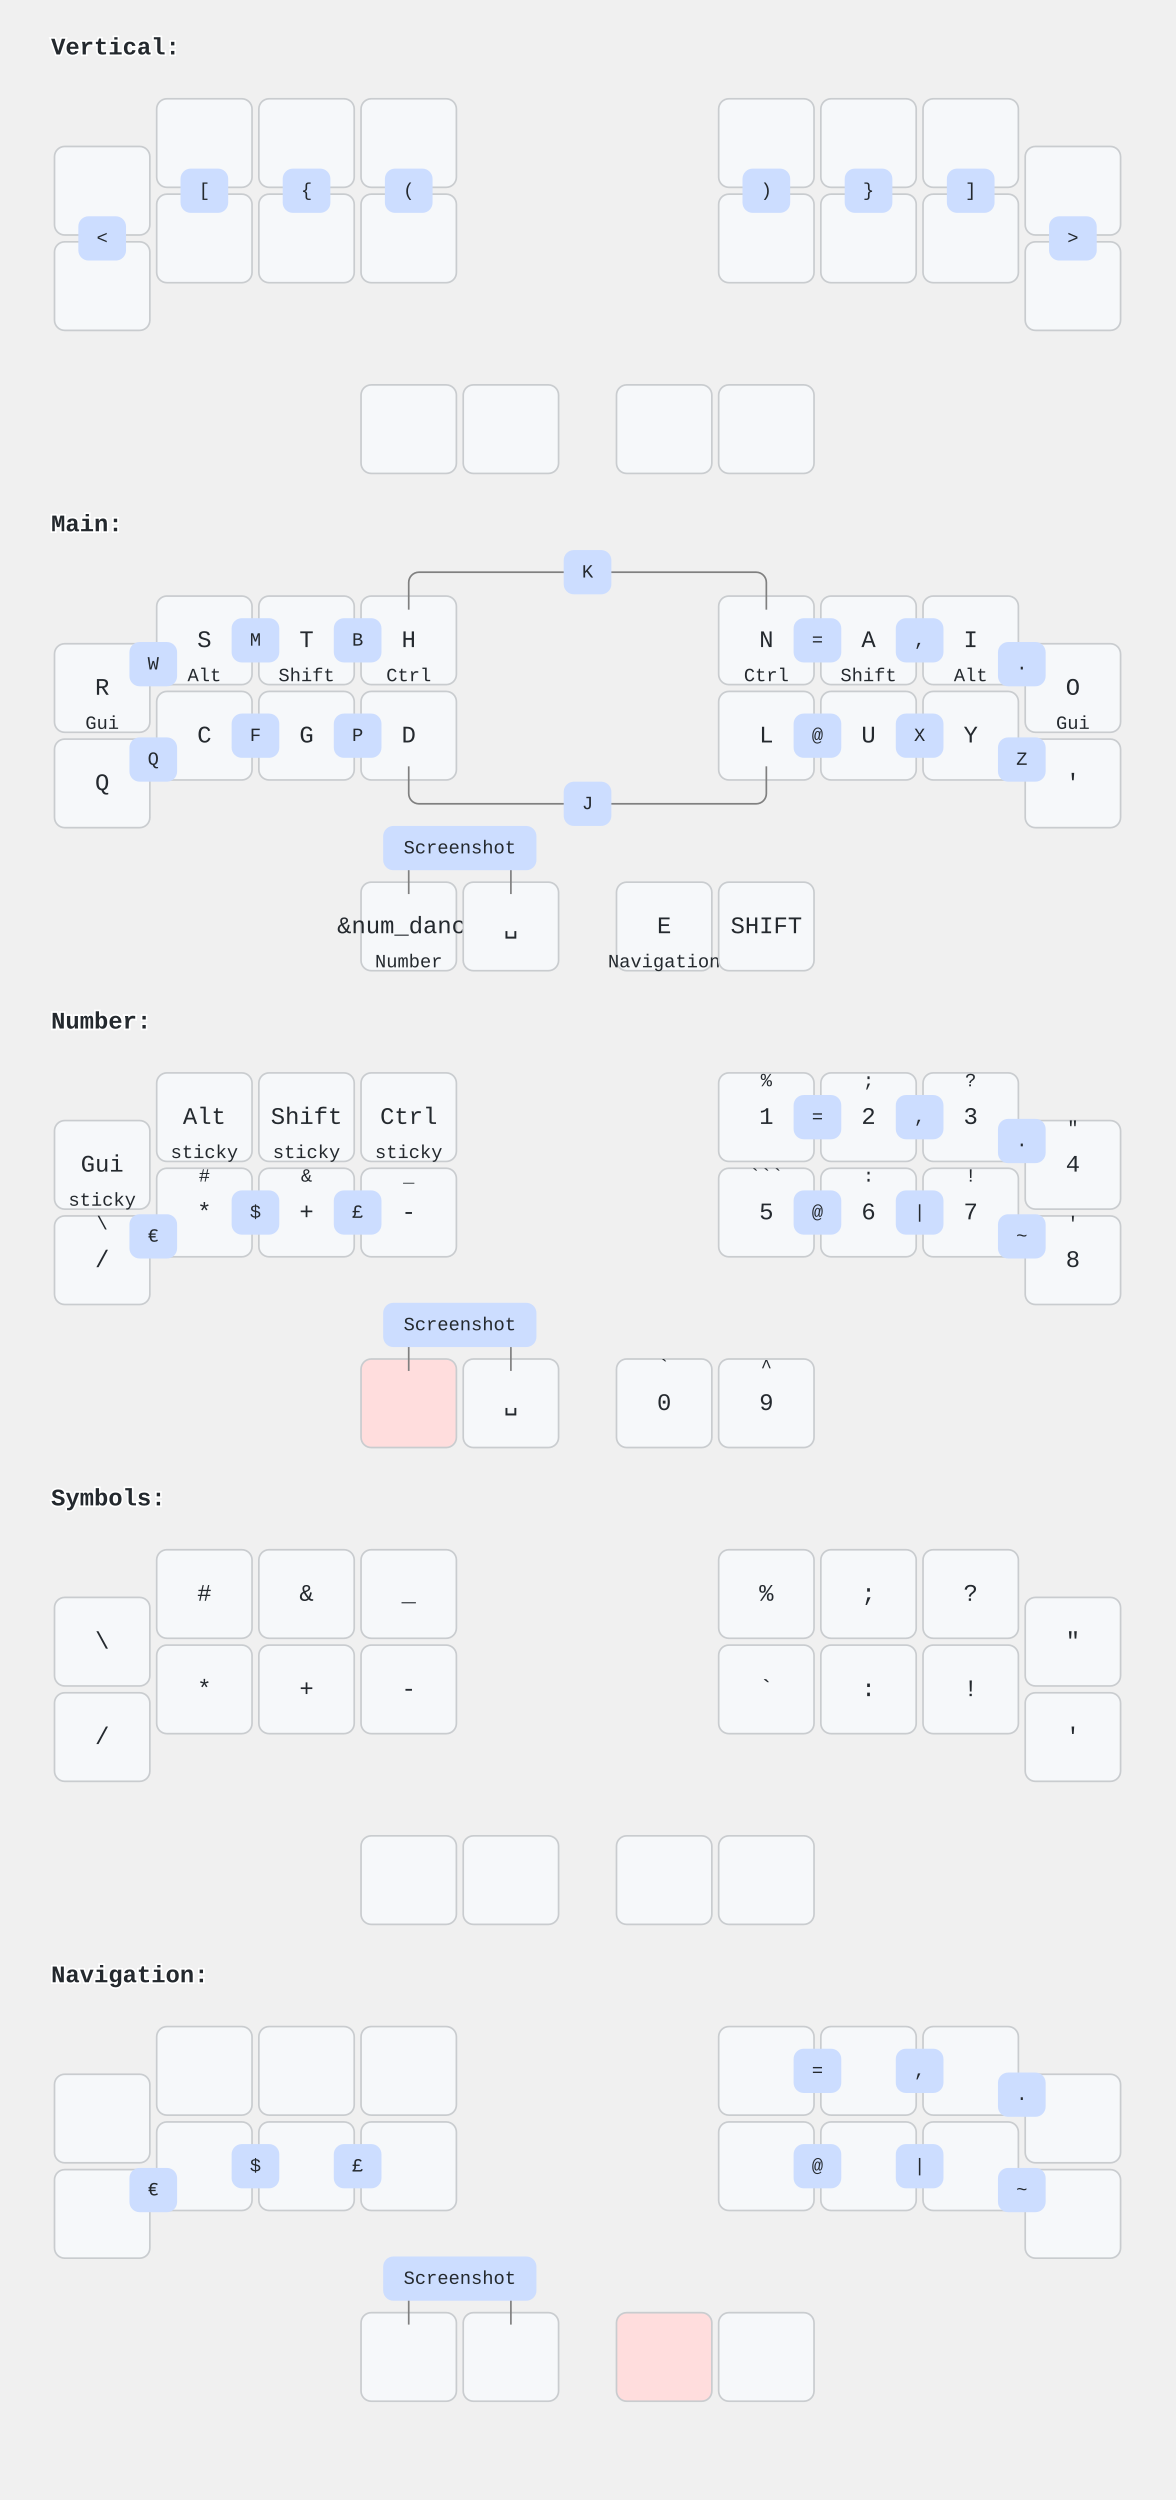
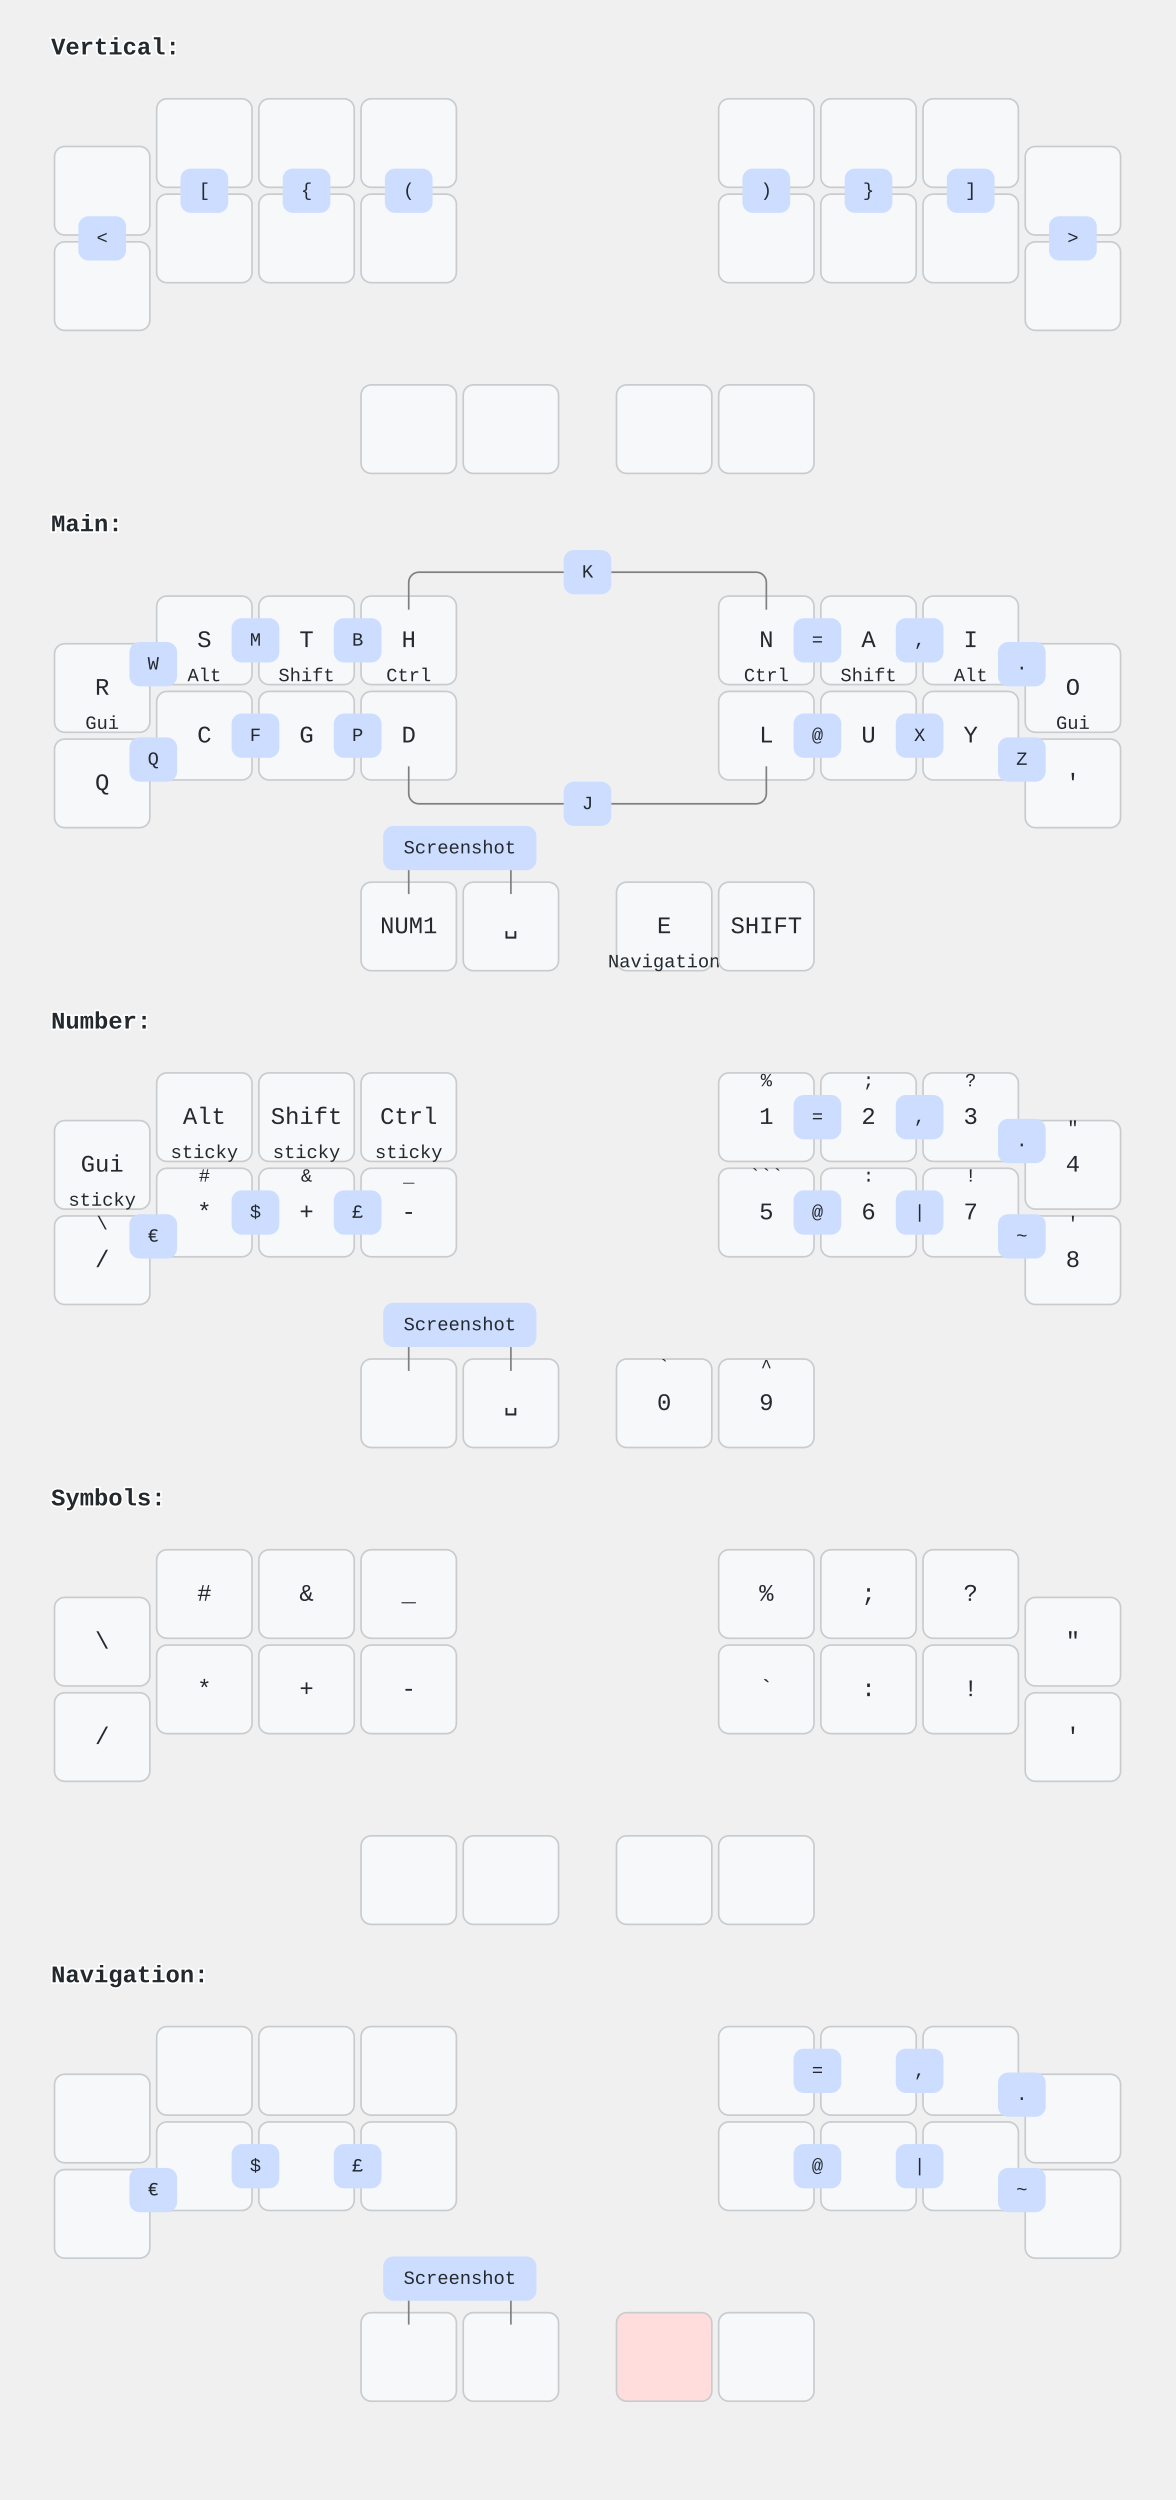
<svg xmlns="http://www.w3.org/2000/svg" width="690" height="1468" viewBox="0 0 690 1468" class="keymap">
  <style>/* font and background color specifications */
svg.keymap {
  font-family: SFMono-Regular,Consolas,Liberation Mono,Menlo,monospace;
  font-size: 14px;
  font-kerning: normal;
  text-rendering: optimizeLegibility;
  fill: #24292e;
}

/* default key styling */
rect.key {
  fill: #f6f8fa;
  stroke: #c9cccf;
  stroke-width: 1;
}

/* default key side styling, only used is draw_key_sides is set */
rect.side {
  filter: brightness(90%);
}

/* color accent for combo boxes */
rect.combo, rect.combo-separate {
  fill: #cdf;
}

/* color accent for held keys */
rect.held, rect.combo.held {
  fill: #fdd;
}

/* color accent for ghost (optional) keys */
rect.ghost, rect.combo.ghost {
  display: none;
}

text {
  text-anchor: middle;
  dominant-baseline: middle;
}

/* styling for layer labels */
text.label {
  font-weight: bold;
  text-anchor: start;
  stroke: white;
  stroke-width: 2;
  paint-order: stroke;
}

/* styling for combo tap, and key hold/shifted label text */
text.combo, text.hold, text.shifted {
  font-size: 11px;
}

text.hold {
  text-anchor: middle;
  dominant-baseline: auto;
}

text.shifted {
  text-anchor: middle;
  dominant-baseline: hanging;
}

/* styling for hold/shifted label text in combo box */
text.combo.hold, text.combo.shifted {
  font-size: 8px;
}

/* lighter symbol for transparent keys */
text.trans {
  fill: #7b7e81;
}

/* styling for combo dendrons */
path.combo {
  stroke-width: 1;
  stroke: gray;
  fill: none;
}

/* Start Tabler Icons Cleanup */
/* cannot use height/width with glyphs */
.icon-tabler &gt; path {
  fill: inherit;
  stroke: inherit;
  stroke-width: 2;
}
/* hide tabler's default box */
.icon-tabler &gt; path[stroke="none"][fill="none"] {
  visibility: hidden;
}
/* End Tabler Icons Cleanup */</style>
  <g transform="translate(30, 0)" class="layer-Vertical">
    <text x="0" y="28" class="label">Vertical:</text>
    <g transform="translate(0, 56)">
      <g transform="translate(30, 56)" class="key trans keypos-0">
        <rect rx="6" ry="6" x="-28" y="-26" width="56" height="52" class="key trans" />
      </g>
      <g transform="translate(90, 28)" class="key trans keypos-1">
        <rect rx="6" ry="6" x="-28" y="-26" width="56" height="52" class="key trans" />
      </g>
      <g transform="translate(150, 28)" class="key trans keypos-2">
        <rect rx="6" ry="6" x="-28" y="-26" width="56" height="52" class="key trans" />
      </g>
      <g transform="translate(210, 28)" class="key trans keypos-3">
        <rect rx="6" ry="6" x="-28" y="-26" width="56" height="52" class="key trans" />
      </g>
      <g transform="translate(270, 56)" class="key ghost keypos-4">
        <rect rx="6" ry="6" x="-28" y="-26" width="56" height="52" class="key ghost" />
      </g>
      <g transform="translate(360, 56)" class="key ghost keypos-5">
        <rect rx="6" ry="6" x="-28" y="-26" width="56" height="52" class="key ghost" />
      </g>
      <g transform="translate(420, 28)" class="key trans keypos-6">
        <rect rx="6" ry="6" x="-28" y="-26" width="56" height="52" class="key trans" />
      </g>
      <g transform="translate(480, 28)" class="key trans keypos-7">
        <rect rx="6" ry="6" x="-28" y="-26" width="56" height="52" class="key trans" />
      </g>
      <g transform="translate(540, 28)" class="key trans keypos-8">
        <rect rx="6" ry="6" x="-28" y="-26" width="56" height="52" class="key trans" />
      </g>
      <g transform="translate(600, 56)" class="key trans keypos-9">
        <rect rx="6" ry="6" x="-28" y="-26" width="56" height="52" class="key trans" />
      </g>
      <g transform="translate(30, 112)" class="key trans keypos-10">
        <rect rx="6" ry="6" x="-28" y="-26" width="56" height="52" class="key trans" />
      </g>
      <g transform="translate(90, 84)" class="key trans keypos-11">
        <rect rx="6" ry="6" x="-28" y="-26" width="56" height="52" class="key trans" />
      </g>
      <g transform="translate(150, 84)" class="key trans keypos-12">
        <rect rx="6" ry="6" x="-28" y="-26" width="56" height="52" class="key trans" />
      </g>
      <g transform="translate(210, 84)" class="key trans keypos-13">
        <rect rx="6" ry="6" x="-28" y="-26" width="56" height="52" class="key trans" />
      </g>
      <g transform="translate(270, 112)" class="key ghost keypos-14">
        <rect rx="6" ry="6" x="-28" y="-26" width="56" height="52" class="key ghost" />
      </g>
      <g transform="translate(360, 112)" class="key ghost keypos-15">
        <rect rx="6" ry="6" x="-28" y="-26" width="56" height="52" class="key ghost" />
      </g>
      <g transform="translate(420, 84)" class="key trans keypos-16">
        <rect rx="6" ry="6" x="-28" y="-26" width="56" height="52" class="key trans" />
      </g>
      <g transform="translate(480, 84)" class="key trans keypos-17">
        <rect rx="6" ry="6" x="-28" y="-26" width="56" height="52" class="key trans" />
      </g>
      <g transform="translate(540, 84)" class="key trans keypos-18">
        <rect rx="6" ry="6" x="-28" y="-26" width="56" height="52" class="key trans" />
      </g>
      <g transform="translate(600, 112)" class="key trans keypos-19">
        <rect rx="6" ry="6" x="-28" y="-26" width="56" height="52" class="key trans" />
      </g>
      <g transform="translate(90, 140)" class="key ghost keypos-20">
        <rect rx="6" ry="6" x="-28" y="-26" width="56" height="52" class="key ghost" />
      </g>
      <g transform="translate(150, 140)" class="key ghost keypos-21">
        <rect rx="6" ry="6" x="-28" y="-26" width="56" height="52" class="key ghost" />
      </g>
      <g transform="translate(210, 140)" class="key ghost keypos-22">
        <rect rx="6" ry="6" x="-28" y="-26" width="56" height="52" class="key ghost" />
      </g>
      <g transform="translate(420, 140)" class="key ghost keypos-23">
        <rect rx="6" ry="6" x="-28" y="-26" width="56" height="52" class="key ghost" />
      </g>
      <g transform="translate(480, 140)" class="key ghost keypos-24">
        <rect rx="6" ry="6" x="-28" y="-26" width="56" height="52" class="key ghost" />
      </g>
      <g transform="translate(540, 140)" class="key ghost keypos-25">
        <rect rx="6" ry="6" x="-28" y="-26" width="56" height="52" class="key ghost" />
      </g>
      <g transform="translate(210, 196)" class="key trans keypos-26">
        <rect rx="6" ry="6" x="-28" y="-26" width="56" height="52" class="key trans" />
      </g>
      <g transform="translate(270, 196)" class="key trans keypos-27">
        <rect rx="6" ry="6" x="-28" y="-26" width="56" height="52" class="key trans" />
      </g>
      <g transform="translate(360, 196)" class="key trans keypos-28">
        <rect rx="6" ry="6" x="-28" y="-26" width="56" height="52" class="key trans" />
      </g>
      <g transform="translate(420, 196)" class="key trans keypos-29">
        <rect rx="6" ry="6" x="-28" y="-26" width="56" height="52" class="key trans" />
      </g>
      <g class="combo combopos-0">
        <rect rx="6" ry="6" x="16" y="71" width="28" height="26" class="combo" />
        <text x="30" y="84" class="combo tap">&lt;</text>
      </g>
      <g class="combo combopos-1">
        <rect rx="6" ry="6" x="76" y="43" width="28" height="26" class="combo" />
        <text x="90" y="56" class="combo tap">[</text>
      </g>
      <g class="combo combopos-2">
        <rect rx="6" ry="6" x="136" y="43" width="28" height="26" class="combo" />
        <text x="150" y="56" class="combo tap">{</text>
      </g>
      <g class="combo combopos-3">
        <rect rx="6" ry="6" x="196" y="43" width="28" height="26" class="combo" />
        <text x="210" y="56" class="combo tap">(</text>
      </g>
      <g class="combo combopos-4">
        <rect rx="6" ry="6" x="406" y="43" width="28" height="26" class="combo" />
        <text x="420" y="56" class="combo tap">)</text>
      </g>
      <g class="combo combopos-5">
        <rect rx="6" ry="6" x="466" y="43" width="28" height="26" class="combo" />
        <text x="480" y="56" class="combo tap">}</text>
      </g>
      <g class="combo combopos-6">
        <rect rx="6" ry="6" x="526" y="43" width="28" height="26" class="combo" />
        <text x="540" y="56" class="combo tap">]</text>
      </g>
      <g class="combo combopos-7">
        <rect rx="6" ry="6" x="586" y="71" width="28" height="26" class="combo" />
        <text x="600" y="84" class="combo tap">&gt;</text>
      </g>
    </g>
  </g>
  <g transform="translate(30, 280)" class="layer-Main">
    <text x="0" y="28" class="label">Main:</text>
    <g transform="translate(0, 68)">
      <g transform="translate(30, 56)" class="key keypos-0">
        <rect rx="6" ry="6" x="-28" y="-26" width="56" height="52" class="key" />
        <text x="0" y="0" class="key tap">R</text>
        <text x="0" y="24" class="key hold">Gui</text>
      </g>
      <g transform="translate(90, 28)" class="key keypos-1">
        <rect rx="6" ry="6" x="-28" y="-26" width="56" height="52" class="key" />
        <text x="0" y="0" class="key tap">S</text>
        <text x="0" y="24" class="key hold">Alt</text>
      </g>
      <g transform="translate(150, 28)" class="key keypos-2">
        <rect rx="6" ry="6" x="-28" y="-26" width="56" height="52" class="key" />
        <text x="0" y="0" class="key tap">T</text>
        <text x="0" y="24" class="key hold">Shift</text>
      </g>
      <g transform="translate(210, 28)" class="key keypos-3">
        <rect rx="6" ry="6" x="-28" y="-26" width="56" height="52" class="key" />
        <text x="0" y="0" class="key tap">H</text>
        <text x="0" y="24" class="key hold">Ctrl</text>
      </g>
      <g transform="translate(270, 56)" class="key ghost keypos-4">
        <rect rx="6" ry="6" x="-28" y="-26" width="56" height="52" class="key ghost" />
      </g>
      <g transform="translate(360, 56)" class="key ghost keypos-5">
        <rect rx="6" ry="6" x="-28" y="-26" width="56" height="52" class="key ghost" />
      </g>
      <g transform="translate(420, 28)" class="key keypos-6">
        <rect rx="6" ry="6" x="-28" y="-26" width="56" height="52" class="key" />
        <text x="0" y="0" class="key tap">N</text>
        <text x="0" y="24" class="key hold">Ctrl</text>
      </g>
      <g transform="translate(480, 28)" class="key keypos-7">
        <rect rx="6" ry="6" x="-28" y="-26" width="56" height="52" class="key" />
        <text x="0" y="0" class="key tap">A</text>
        <text x="0" y="24" class="key hold">Shift</text>
      </g>
      <g transform="translate(540, 28)" class="key keypos-8">
        <rect rx="6" ry="6" x="-28" y="-26" width="56" height="52" class="key" />
        <text x="0" y="0" class="key tap">I</text>
        <text x="0" y="24" class="key hold">Alt</text>
      </g>
      <g transform="translate(600, 56)" class="key keypos-9">
        <rect rx="6" ry="6" x="-28" y="-26" width="56" height="52" class="key" />
        <text x="0" y="0" class="key tap">O</text>
        <text x="0" y="24" class="key hold">Gui</text>
      </g>
      <g transform="translate(30, 112)" class="key keypos-10">
        <rect rx="6" ry="6" x="-28" y="-26" width="56" height="52" class="key" />
        <text x="0" y="0" class="key tap">Q</text>
      </g>
      <g transform="translate(90, 84)" class="key keypos-11">
        <rect rx="6" ry="6" x="-28" y="-26" width="56" height="52" class="key" />
        <text x="0" y="0" class="key tap">C</text>
      </g>
      <g transform="translate(150, 84)" class="key keypos-12">
        <rect rx="6" ry="6" x="-28" y="-26" width="56" height="52" class="key" />
        <text x="0" y="0" class="key tap">G</text>
      </g>
      <g transform="translate(210, 84)" class="key keypos-13">
        <rect rx="6" ry="6" x="-28" y="-26" width="56" height="52" class="key" />
        <text x="0" y="0" class="key tap">D</text>
      </g>
      <g transform="translate(270, 112)" class="key ghost keypos-14">
        <rect rx="6" ry="6" x="-28" y="-26" width="56" height="52" class="key ghost" />
      </g>
      <g transform="translate(360, 112)" class="key ghost keypos-15">
        <rect rx="6" ry="6" x="-28" y="-26" width="56" height="52" class="key ghost" />
      </g>
      <g transform="translate(420, 84)" class="key keypos-16">
        <rect rx="6" ry="6" x="-28" y="-26" width="56" height="52" class="key" />
        <text x="0" y="0" class="key tap">L</text>
      </g>
      <g transform="translate(480, 84)" class="key keypos-17">
        <rect rx="6" ry="6" x="-28" y="-26" width="56" height="52" class="key" />
        <text x="0" y="0" class="key tap">U</text>
      </g>
      <g transform="translate(540, 84)" class="key keypos-18">
        <rect rx="6" ry="6" x="-28" y="-26" width="56" height="52" class="key" />
        <text x="0" y="0" class="key tap">Y</text>
      </g>
      <g transform="translate(600, 112)" class="key keypos-19">
        <rect rx="6" ry="6" x="-28" y="-26" width="56" height="52" class="key" />
        <text x="0" y="0" class="key tap">'</text>
      </g>
      <g transform="translate(90, 140)" class="key ghost keypos-20">
        <rect rx="6" ry="6" x="-28" y="-26" width="56" height="52" class="key ghost" />
      </g>
      <g transform="translate(150, 140)" class="key ghost keypos-21">
        <rect rx="6" ry="6" x="-28" y="-26" width="56" height="52" class="key ghost" />
      </g>
      <g transform="translate(210, 140)" class="key ghost keypos-22">
        <rect rx="6" ry="6" x="-28" y="-26" width="56" height="52" class="key ghost" />
      </g>
      <g transform="translate(420, 140)" class="key ghost keypos-23">
        <rect rx="6" ry="6" x="-28" y="-26" width="56" height="52" class="key ghost" />
      </g>
      <g transform="translate(480, 140)" class="key ghost keypos-24">
        <rect rx="6" ry="6" x="-28" y="-26" width="56" height="52" class="key ghost" />
      </g>
      <g transform="translate(540, 140)" class="key ghost keypos-25">
        <rect rx="6" ry="6" x="-28" y="-26" width="56" height="52" class="key ghost" />
      </g>
      <g transform="translate(210, 196)" class="key keypos-26">
        <rect rx="6" ry="6" x="-28" y="-26" width="56" height="52" class="key" />
-         <text x="0" y="0" class="key tap">&amp;num_dance</text>
-         <text x="0" y="24" class="key hold">Number</text>
+         <text x="0" y="0" class="key tap">NUM1</text>
      </g>
      <g transform="translate(270, 196)" class="key keypos-27">
        <rect rx="6" ry="6" x="-28" y="-26" width="56" height="52" class="key" />
        <text x="0" y="0" class="key tap">␣</text>
      </g>
      <g transform="translate(360, 196)" class="key keypos-28">
        <rect rx="6" ry="6" x="-28" y="-26" width="56" height="52" class="key" />
        <text x="0" y="0" class="key tap">E</text>
        <text x="0" y="24" class="key hold">Navigation</text>
      </g>
      <g transform="translate(420, 196)" class="key keypos-29">
        <rect rx="6" ry="6" x="-28" y="-26" width="56" height="52" class="key" />
        <text x="0" y="0" class="key tap">SHIFT</text>
      </g>
      <g class="combo combopos-0">
        <rect rx="6" ry="6" x="46" y="29" width="28" height="26" class="combo" />
        <text x="60" y="42" class="combo tap">W</text>
      </g>
      <g class="combo combopos-1">
        <rect rx="6" ry="6" x="106" y="15" width="28" height="26" class="combo" />
        <text x="120" y="28" class="combo tap">M</text>
      </g>
      <g class="combo combopos-2">
        <rect rx="6" ry="6" x="166" y="15" width="28" height="26" class="combo" />
        <text x="180" y="28" class="combo tap">B</text>
      </g>
      <g class="combo combopos-3">
        <path d="M315,-12 h-99 a6.0,6.0 0 0 0 -6.0,6.0 v16" class="combo" />
        <path d="M315,-12 h99 a6.0,6.0 0 0 1 6.0,6.0 v16" class="combo" />
        <rect rx="6" ry="6" x="301" y="-25" width="28" height="26" class="combo" />
        <text x="315" y="-12" class="combo tap">K</text>
      </g>
      <g class="combo combopos-4">
        <rect rx="6" ry="6" x="436" y="15" width="28" height="26" class="combo" />
        <text x="450" y="28" class="combo tap">=</text>
      </g>
      <g class="combo combopos-5">
        <rect rx="6" ry="6" x="496" y="15" width="28" height="26" class="combo" />
        <text x="510" y="28" class="combo tap">,</text>
      </g>
      <g class="combo combopos-6">
        <rect rx="6" ry="6" x="556" y="29" width="28" height="26" class="combo" />
        <text x="570" y="42" class="combo tap">.</text>
      </g>
      <g class="combo combopos-7">
        <rect rx="6" ry="6" x="46" y="85" width="28" height="26" class="combo" />
        <text x="60" y="98" class="combo tap">Q</text>
      </g>
      <g class="combo combopos-8">
        <rect rx="6" ry="6" x="106" y="71" width="28" height="26" class="combo" />
        <text x="120" y="84" class="combo tap">F</text>
      </g>
      <g class="combo combopos-9">
        <rect rx="6" ry="6" x="166" y="71" width="28" height="26" class="combo" />
        <text x="180" y="84" class="combo tap">P</text>
      </g>
      <g class="combo combopos-10">
        <path d="M315,124 h-99 a6.0,6.0 0 0 1 -6.0,-6.0 v-16" class="combo" />
        <path d="M315,124 h99 a6.0,6.0 0 0 0 6.0,-6.0 v-16" class="combo" />
        <rect rx="6" ry="6" x="301" y="111" width="28" height="26" class="combo" />
        <text x="315" y="124" class="combo tap">J</text>
      </g>
      <g class="combo combopos-11">
        <rect rx="6" ry="6" x="436" y="71" width="28" height="26" class="combo" />
        <text x="450" y="84" class="combo tap">@</text>
      </g>
      <g class="combo combopos-12">
        <rect rx="6" ry="6" x="496" y="71" width="28" height="26" class="combo" />
        <text x="510" y="84" class="combo tap">X</text>
      </g>
      <g class="combo combopos-13">
        <rect rx="6" ry="6" x="556" y="85" width="28" height="26" class="combo" />
        <text x="570" y="98" class="combo tap">Z</text>
      </g>
      <g class="combo combopos-14">
        <path d="M240,150 h-24 a6.0,6.0 0 0 0 -6.0,6.0 v21" class="combo" />
        <path d="M240,150 h24 a6.0,6.0 0 0 1 6.0,6.0 v21" class="combo" />
        <rect rx="6" ry="6" x="195" y="137" width="90" height="26" class="combo" />
        <text x="240" y="150" class="combo tap">Screenshot</text>
      </g>
    </g>
  </g>
  <g transform="translate(30, 572)" class="layer-Number">
    <text x="0" y="28" class="label">Number:</text>
    <g transform="translate(0, 56)">
      <g transform="translate(30, 56)" class="key keypos-0">
        <rect rx="6" ry="6" x="-28" y="-26" width="56" height="52" class="key" />
        <text x="0" y="0" class="key tap">Gui</text>
        <text x="0" y="24" class="key hold">sticky</text>
      </g>
      <g transform="translate(90, 28)" class="key keypos-1">
        <rect rx="6" ry="6" x="-28" y="-26" width="56" height="52" class="key" />
        <text x="0" y="0" class="key tap">Alt</text>
        <text x="0" y="24" class="key hold">sticky</text>
      </g>
      <g transform="translate(150, 28)" class="key keypos-2">
        <rect rx="6" ry="6" x="-28" y="-26" width="56" height="52" class="key" />
        <text x="0" y="0" class="key tap">Shift</text>
        <text x="0" y="24" class="key hold">sticky</text>
      </g>
      <g transform="translate(210, 28)" class="key keypos-3">
        <rect rx="6" ry="6" x="-28" y="-26" width="56" height="52" class="key" />
        <text x="0" y="0" class="key tap">Ctrl</text>
        <text x="0" y="24" class="key hold">sticky</text>
      </g>
      <g transform="translate(270, 56)" class="key ghost keypos-4">
        <rect rx="6" ry="6" x="-28" y="-26" width="56" height="52" class="key ghost" />
      </g>
      <g transform="translate(360, 56)" class="key ghost keypos-5">
        <rect rx="6" ry="6" x="-28" y="-26" width="56" height="52" class="key ghost" />
      </g>
      <g transform="translate(420, 28)" class="key keypos-6">
        <rect rx="6" ry="6" x="-28" y="-26" width="56" height="52" class="key" />
        <text x="0" y="0" class="key tap">1</text>
        <text x="0" y="-24" class="key shifted">%</text>
      </g>
      <g transform="translate(480, 28)" class="key keypos-7">
        <rect rx="6" ry="6" x="-28" y="-26" width="56" height="52" class="key" />
        <text x="0" y="0" class="key tap">2</text>
        <text x="0" y="-24" class="key shifted">;</text>
      </g>
      <g transform="translate(540, 28)" class="key keypos-8">
        <rect rx="6" ry="6" x="-28" y="-26" width="56" height="52" class="key" />
        <text x="0" y="0" class="key tap">3</text>
        <text x="0" y="-24" class="key shifted">?</text>
      </g>
      <g transform="translate(600, 56)" class="key keypos-9">
        <rect rx="6" ry="6" x="-28" y="-26" width="56" height="52" class="key" />
        <text x="0" y="0" class="key tap">4</text>
        <text x="0" y="-24" class="key shifted">"</text>
      </g>
      <g transform="translate(30, 112)" class="key keypos-10">
        <rect rx="6" ry="6" x="-28" y="-26" width="56" height="52" class="key" />
        <text x="0" y="0" class="key tap">/</text>
        <text x="0" y="-24" class="key shifted">\</text>
      </g>
      <g transform="translate(90, 84)" class="key keypos-11">
        <rect rx="6" ry="6" x="-28" y="-26" width="56" height="52" class="key" />
        <text x="0" y="0" class="key tap">*</text>
        <text x="0" y="-24" class="key shifted">#</text>
      </g>
      <g transform="translate(150, 84)" class="key keypos-12">
        <rect rx="6" ry="6" x="-28" y="-26" width="56" height="52" class="key" />
        <text x="0" y="0" class="key tap">+</text>
        <text x="0" y="-24" class="key shifted">&amp;</text>
      </g>
      <g transform="translate(210, 84)" class="key keypos-13">
        <rect rx="6" ry="6" x="-28" y="-26" width="56" height="52" class="key" />
        <text x="0" y="0" class="key tap">-</text>
        <text x="0" y="-24" class="key shifted">_</text>
      </g>
      <g transform="translate(270, 112)" class="key ghost keypos-14">
        <rect rx="6" ry="6" x="-28" y="-26" width="56" height="52" class="key ghost" />
      </g>
      <g transform="translate(360, 112)" class="key ghost keypos-15">
        <rect rx="6" ry="6" x="-28" y="-26" width="56" height="52" class="key ghost" />
      </g>
      <g transform="translate(420, 84)" class="key keypos-16">
        <rect rx="6" ry="6" x="-28" y="-26" width="56" height="52" class="key" />
        <text x="0" y="0" class="key tap">5</text>
        <text x="0" y="-24" class="key shifted">```</text>
      </g>
      <g transform="translate(480, 84)" class="key keypos-17">
        <rect rx="6" ry="6" x="-28" y="-26" width="56" height="52" class="key" />
        <text x="0" y="0" class="key tap">6</text>
        <text x="0" y="-24" class="key shifted">:</text>
      </g>
      <g transform="translate(540, 84)" class="key keypos-18">
        <rect rx="6" ry="6" x="-28" y="-26" width="56" height="52" class="key" />
        <text x="0" y="0" class="key tap">7</text>
        <text x="0" y="-24" class="key shifted">!</text>
      </g>
      <g transform="translate(600, 112)" class="key keypos-19">
        <rect rx="6" ry="6" x="-28" y="-26" width="56" height="52" class="key" />
        <text x="0" y="0" class="key tap">8</text>
        <text x="0" y="-24" class="key shifted">'</text>
      </g>
      <g transform="translate(90, 140)" class="key ghost keypos-20">
        <rect rx="6" ry="6" x="-28" y="-26" width="56" height="52" class="key ghost" />
      </g>
      <g transform="translate(150, 140)" class="key ghost keypos-21">
        <rect rx="6" ry="6" x="-28" y="-26" width="56" height="52" class="key ghost" />
      </g>
      <g transform="translate(210, 140)" class="key ghost keypos-22">
        <rect rx="6" ry="6" x="-28" y="-26" width="56" height="52" class="key ghost" />
      </g>
      <g transform="translate(420, 140)" class="key ghost keypos-23">
        <rect rx="6" ry="6" x="-28" y="-26" width="56" height="52" class="key ghost" />
      </g>
      <g transform="translate(480, 140)" class="key ghost keypos-24">
        <rect rx="6" ry="6" x="-28" y="-26" width="56" height="52" class="key ghost" />
      </g>
      <g transform="translate(540, 140)" class="key ghost keypos-25">
        <rect rx="6" ry="6" x="-28" y="-26" width="56" height="52" class="key ghost" />
      </g>
-       <g transform="translate(210, 196)" class="key held keypos-26">
-         <rect rx="6" ry="6" x="-28" y="-26" width="56" height="52" class="key held" />
+       <g transform="translate(210, 196)" class="key trans keypos-26">
+         <rect rx="6" ry="6" x="-28" y="-26" width="56" height="52" class="key trans" />
      </g>
      <g transform="translate(270, 196)" class="key keypos-27">
        <rect rx="6" ry="6" x="-28" y="-26" width="56" height="52" class="key" />
        <text x="0" y="0" class="key tap">␣</text>
      </g>
      <g transform="translate(360, 196)" class="key keypos-28">
        <rect rx="6" ry="6" x="-28" y="-26" width="56" height="52" class="key" />
        <text x="0" y="0" class="key tap">0</text>
        <text x="0" y="-24" class="key shifted">`</text>
      </g>
      <g transform="translate(420, 196)" class="key keypos-29">
        <rect rx="6" ry="6" x="-28" y="-26" width="56" height="52" class="key" />
        <text x="0" y="0" class="key tap">9</text>
        <text x="0" y="-24" class="key shifted">^</text>
      </g>
      <g class="combo combopos-0">
        <rect rx="6" ry="6" x="436" y="15" width="28" height="26" class="combo" />
        <text x="450" y="28" class="combo tap">=</text>
      </g>
      <g class="combo combopos-1">
        <rect rx="6" ry="6" x="496" y="15" width="28" height="26" class="combo" />
        <text x="510" y="28" class="combo tap">,</text>
      </g>
      <g class="combo combopos-2">
        <rect rx="6" ry="6" x="556" y="29" width="28" height="26" class="combo" />
        <text x="570" y="42" class="combo tap">.</text>
      </g>
      <g class="combo combopos-3">
        <rect rx="6" ry="6" x="436" y="71" width="28" height="26" class="combo" />
        <text x="450" y="84" class="combo tap">@</text>
      </g>
      <g class="combo combopos-4">
        <path d="M240,150 h-24 a6.0,6.0 0 0 0 -6.0,6.0 v21" class="combo" />
        <path d="M240,150 h24 a6.0,6.0 0 0 1 6.0,6.0 v21" class="combo" />
        <rect rx="6" ry="6" x="195" y="137" width="90" height="26" class="combo" />
        <text x="240" y="150" class="combo tap">Screenshot</text>
      </g>
      <g class="combo combopos-5">
        <rect rx="6" ry="6" x="46" y="85" width="28" height="26" class="combo" />
        <text x="60" y="98" class="combo tap">€</text>
      </g>
      <g class="combo combopos-6">
        <rect rx="6" ry="6" x="106" y="71" width="28" height="26" class="combo" />
        <text x="120" y="84" class="combo tap">$</text>
      </g>
      <g class="combo combopos-7">
        <rect rx="6" ry="6" x="166" y="71" width="28" height="26" class="combo" />
        <text x="180" y="84" class="combo tap">£</text>
      </g>
      <g class="combo combopos-8">
        <rect rx="6" ry="6" x="496" y="71" width="28" height="26" class="combo" />
        <text x="510" y="84" class="combo tap">|</text>
      </g>
      <g class="combo combopos-9">
        <rect rx="6" ry="6" x="556" y="85" width="28" height="26" class="combo" />
        <text x="570" y="98" class="combo tap">~</text>
      </g>
    </g>
  </g>
  <g transform="translate(30, 852)" class="layer-Symbols">
    <text x="0" y="28" class="label">Symbols:</text>
    <g transform="translate(0, 56)">
      <g transform="translate(30, 56)" class="key keypos-0">
        <rect rx="6" ry="6" x="-28" y="-26" width="56" height="52" class="key" />
        <text x="0" y="0" class="key tap">\</text>
      </g>
      <g transform="translate(90, 28)" class="key keypos-1">
        <rect rx="6" ry="6" x="-28" y="-26" width="56" height="52" class="key" />
        <text x="0" y="0" class="key tap">#</text>
      </g>
      <g transform="translate(150, 28)" class="key keypos-2">
        <rect rx="6" ry="6" x="-28" y="-26" width="56" height="52" class="key" />
        <text x="0" y="0" class="key tap">&amp;</text>
      </g>
      <g transform="translate(210, 28)" class="key keypos-3">
        <rect rx="6" ry="6" x="-28" y="-26" width="56" height="52" class="key" />
        <text x="0" y="0" class="key tap">_</text>
      </g>
      <g transform="translate(270, 56)" class="key ghost keypos-4">
        <rect rx="6" ry="6" x="-28" y="-26" width="56" height="52" class="key ghost" />
      </g>
      <g transform="translate(360, 56)" class="key ghost keypos-5">
        <rect rx="6" ry="6" x="-28" y="-26" width="56" height="52" class="key ghost" />
      </g>
      <g transform="translate(420, 28)" class="key keypos-6">
        <rect rx="6" ry="6" x="-28" y="-26" width="56" height="52" class="key" />
        <text x="0" y="0" class="key tap">%</text>
      </g>
      <g transform="translate(480, 28)" class="key keypos-7">
        <rect rx="6" ry="6" x="-28" y="-26" width="56" height="52" class="key" />
        <text x="0" y="0" class="key tap">;</text>
      </g>
      <g transform="translate(540, 28)" class="key keypos-8">
        <rect rx="6" ry="6" x="-28" y="-26" width="56" height="52" class="key" />
        <text x="0" y="0" class="key tap">?</text>
      </g>
      <g transform="translate(600, 56)" class="key keypos-9">
        <rect rx="6" ry="6" x="-28" y="-26" width="56" height="52" class="key" />
        <text x="0" y="0" class="key tap">"</text>
      </g>
      <g transform="translate(30, 112)" class="key keypos-10">
        <rect rx="6" ry="6" x="-28" y="-26" width="56" height="52" class="key" />
        <text x="0" y="0" class="key tap">/</text>
      </g>
      <g transform="translate(90, 84)" class="key keypos-11">
        <rect rx="6" ry="6" x="-28" y="-26" width="56" height="52" class="key" />
        <text x="0" y="0" class="key tap">*</text>
      </g>
      <g transform="translate(150, 84)" class="key keypos-12">
        <rect rx="6" ry="6" x="-28" y="-26" width="56" height="52" class="key" />
        <text x="0" y="0" class="key tap">+</text>
      </g>
      <g transform="translate(210, 84)" class="key keypos-13">
        <rect rx="6" ry="6" x="-28" y="-26" width="56" height="52" class="key" />
        <text x="0" y="0" class="key tap">-</text>
      </g>
      <g transform="translate(270, 112)" class="key ghost keypos-14">
        <rect rx="6" ry="6" x="-28" y="-26" width="56" height="52" class="key ghost" />
      </g>
      <g transform="translate(360, 112)" class="key ghost keypos-15">
        <rect rx="6" ry="6" x="-28" y="-26" width="56" height="52" class="key ghost" />
      </g>
      <g transform="translate(420, 84)" class="key keypos-16">
        <rect rx="6" ry="6" x="-28" y="-26" width="56" height="52" class="key" />
        <text x="0" y="0" class="key tap">`</text>
      </g>
      <g transform="translate(480, 84)" class="key keypos-17">
        <rect rx="6" ry="6" x="-28" y="-26" width="56" height="52" class="key" />
        <text x="0" y="0" class="key tap">:</text>
      </g>
      <g transform="translate(540, 84)" class="key keypos-18">
        <rect rx="6" ry="6" x="-28" y="-26" width="56" height="52" class="key" />
        <text x="0" y="0" class="key tap">!</text>
      </g>
      <g transform="translate(600, 112)" class="key keypos-19">
        <rect rx="6" ry="6" x="-28" y="-26" width="56" height="52" class="key" />
        <text x="0" y="0" class="key tap">'</text>
      </g>
      <g transform="translate(90, 140)" class="key ghost keypos-20">
        <rect rx="6" ry="6" x="-28" y="-26" width="56" height="52" class="key ghost" />
      </g>
      <g transform="translate(150, 140)" class="key ghost keypos-21">
        <rect rx="6" ry="6" x="-28" y="-26" width="56" height="52" class="key ghost" />
      </g>
      <g transform="translate(210, 140)" class="key ghost keypos-22">
        <rect rx="6" ry="6" x="-28" y="-26" width="56" height="52" class="key ghost" />
      </g>
      <g transform="translate(420, 140)" class="key ghost keypos-23">
        <rect rx="6" ry="6" x="-28" y="-26" width="56" height="52" class="key ghost" />
      </g>
      <g transform="translate(480, 140)" class="key ghost keypos-24">
        <rect rx="6" ry="6" x="-28" y="-26" width="56" height="52" class="key ghost" />
      </g>
      <g transform="translate(540, 140)" class="key ghost keypos-25">
        <rect rx="6" ry="6" x="-28" y="-26" width="56" height="52" class="key ghost" />
      </g>
      <g transform="translate(210, 196)" class="key trans keypos-26">
        <rect rx="6" ry="6" x="-28" y="-26" width="56" height="52" class="key trans" />
      </g>
      <g transform="translate(270, 196)" class="key trans keypos-27">
        <rect rx="6" ry="6" x="-28" y="-26" width="56" height="52" class="key trans" />
      </g>
      <g transform="translate(360, 196)" class="key trans keypos-28">
        <rect rx="6" ry="6" x="-28" y="-26" width="56" height="52" class="key trans" />
      </g>
      <g transform="translate(420, 196)" class="key trans keypos-29">
        <rect rx="6" ry="6" x="-28" y="-26" width="56" height="52" class="key trans" />
      </g>
    </g>
  </g>
  <g transform="translate(30, 1132)" class="layer-Navigation">
    <text x="0" y="28" class="label">Navigation:</text>
    <g transform="translate(0, 56)">
      <g transform="translate(30, 56)" class="key trans keypos-0">
        <rect rx="6" ry="6" x="-28" y="-26" width="56" height="52" class="key trans" />
      </g>
      <g transform="translate(90, 28)" class="key trans keypos-1">
        <rect rx="6" ry="6" x="-28" y="-26" width="56" height="52" class="key trans" />
      </g>
      <g transform="translate(150, 28)" class="key trans keypos-2">
        <rect rx="6" ry="6" x="-28" y="-26" width="56" height="52" class="key trans" />
      </g>
      <g transform="translate(210, 28)" class="key trans keypos-3">
        <rect rx="6" ry="6" x="-28" y="-26" width="56" height="52" class="key trans" />
      </g>
      <g transform="translate(270, 56)" class="key ghost keypos-4">
        <rect rx="6" ry="6" x="-28" y="-26" width="56" height="52" class="key ghost" />
      </g>
      <g transform="translate(360, 56)" class="key ghost keypos-5">
        <rect rx="6" ry="6" x="-28" y="-26" width="56" height="52" class="key ghost" />
      </g>
      <g transform="translate(420, 28)" class="key trans keypos-6">
        <rect rx="6" ry="6" x="-28" y="-26" width="56" height="52" class="key trans" />
      </g>
      <g transform="translate(480, 28)" class="key trans keypos-7">
        <rect rx="6" ry="6" x="-28" y="-26" width="56" height="52" class="key trans" />
      </g>
      <g transform="translate(540, 28)" class="key trans keypos-8">
        <rect rx="6" ry="6" x="-28" y="-26" width="56" height="52" class="key trans" />
      </g>
      <g transform="translate(600, 56)" class="key trans keypos-9">
        <rect rx="6" ry="6" x="-28" y="-26" width="56" height="52" class="key trans" />
      </g>
      <g transform="translate(30, 112)" class="key trans keypos-10">
        <rect rx="6" ry="6" x="-28" y="-26" width="56" height="52" class="key trans" />
      </g>
      <g transform="translate(90, 84)" class="key trans keypos-11">
        <rect rx="6" ry="6" x="-28" y="-26" width="56" height="52" class="key trans" />
      </g>
      <g transform="translate(150, 84)" class="key trans keypos-12">
        <rect rx="6" ry="6" x="-28" y="-26" width="56" height="52" class="key trans" />
      </g>
      <g transform="translate(210, 84)" class="key trans keypos-13">
        <rect rx="6" ry="6" x="-28" y="-26" width="56" height="52" class="key trans" />
      </g>
      <g transform="translate(270, 112)" class="key ghost keypos-14">
        <rect rx="6" ry="6" x="-28" y="-26" width="56" height="52" class="key ghost" />
      </g>
      <g transform="translate(360, 112)" class="key ghost keypos-15">
        <rect rx="6" ry="6" x="-28" y="-26" width="56" height="52" class="key ghost" />
      </g>
      <g transform="translate(420, 84)" class="key trans keypos-16">
        <rect rx="6" ry="6" x="-28" y="-26" width="56" height="52" class="key trans" />
      </g>
      <g transform="translate(480, 84)" class="key trans keypos-17">
        <rect rx="6" ry="6" x="-28" y="-26" width="56" height="52" class="key trans" />
      </g>
      <g transform="translate(540, 84)" class="key trans keypos-18">
        <rect rx="6" ry="6" x="-28" y="-26" width="56" height="52" class="key trans" />
      </g>
      <g transform="translate(600, 112)" class="key trans keypos-19">
        <rect rx="6" ry="6" x="-28" y="-26" width="56" height="52" class="key trans" />
      </g>
      <g transform="translate(90, 140)" class="key ghost keypos-20">
        <rect rx="6" ry="6" x="-28" y="-26" width="56" height="52" class="key ghost" />
      </g>
      <g transform="translate(150, 140)" class="key ghost keypos-21">
        <rect rx="6" ry="6" x="-28" y="-26" width="56" height="52" class="key ghost" />
      </g>
      <g transform="translate(210, 140)" class="key ghost keypos-22">
        <rect rx="6" ry="6" x="-28" y="-26" width="56" height="52" class="key ghost" />
      </g>
      <g transform="translate(420, 140)" class="key ghost keypos-23">
        <rect rx="6" ry="6" x="-28" y="-26" width="56" height="52" class="key ghost" />
      </g>
      <g transform="translate(480, 140)" class="key ghost keypos-24">
        <rect rx="6" ry="6" x="-28" y="-26" width="56" height="52" class="key ghost" />
      </g>
      <g transform="translate(540, 140)" class="key ghost keypos-25">
        <rect rx="6" ry="6" x="-28" y="-26" width="56" height="52" class="key ghost" />
      </g>
      <g transform="translate(210, 196)" class="key trans keypos-26">
        <rect rx="6" ry="6" x="-28" y="-26" width="56" height="52" class="key trans" />
      </g>
      <g transform="translate(270, 196)" class="key trans keypos-27">
        <rect rx="6" ry="6" x="-28" y="-26" width="56" height="52" class="key trans" />
      </g>
      <g transform="translate(360, 196)" class="key held keypos-28">
        <rect rx="6" ry="6" x="-28" y="-26" width="56" height="52" class="key held" />
      </g>
      <g transform="translate(420, 196)" class="key trans keypos-29">
        <rect rx="6" ry="6" x="-28" y="-26" width="56" height="52" class="key trans" />
      </g>
      <g class="combo combopos-0">
        <rect rx="6" ry="6" x="436" y="15" width="28" height="26" class="combo" />
        <text x="450" y="28" class="combo tap">=</text>
      </g>
      <g class="combo combopos-1">
        <rect rx="6" ry="6" x="496" y="15" width="28" height="26" class="combo" />
        <text x="510" y="28" class="combo tap">,</text>
      </g>
      <g class="combo combopos-2">
        <rect rx="6" ry="6" x="556" y="29" width="28" height="26" class="combo" />
        <text x="570" y="42" class="combo tap">.</text>
      </g>
      <g class="combo combopos-3">
        <rect rx="6" ry="6" x="436" y="71" width="28" height="26" class="combo" />
        <text x="450" y="84" class="combo tap">@</text>
      </g>
      <g class="combo combopos-4">
        <path d="M240,150 h-24 a6.0,6.0 0 0 0 -6.0,6.0 v21" class="combo" />
        <path d="M240,150 h24 a6.0,6.0 0 0 1 6.0,6.0 v21" class="combo" />
        <rect rx="6" ry="6" x="195" y="137" width="90" height="26" class="combo" />
        <text x="240" y="150" class="combo tap">Screenshot</text>
      </g>
      <g class="combo combopos-5">
        <rect rx="6" ry="6" x="46" y="85" width="28" height="26" class="combo" />
        <text x="60" y="98" class="combo tap">€</text>
      </g>
      <g class="combo combopos-6">
        <rect rx="6" ry="6" x="106" y="71" width="28" height="26" class="combo" />
        <text x="120" y="84" class="combo tap">$</text>
      </g>
      <g class="combo combopos-7">
        <rect rx="6" ry="6" x="166" y="71" width="28" height="26" class="combo" />
        <text x="180" y="84" class="combo tap">£</text>
      </g>
      <g class="combo combopos-8">
        <rect rx="6" ry="6" x="496" y="71" width="28" height="26" class="combo" />
        <text x="510" y="84" class="combo tap">|</text>
      </g>
      <g class="combo combopos-9">
        <rect rx="6" ry="6" x="556" y="85" width="28" height="26" class="combo" />
        <text x="570" y="98" class="combo tap">~</text>
      </g>
    </g>
  </g>
</svg>
